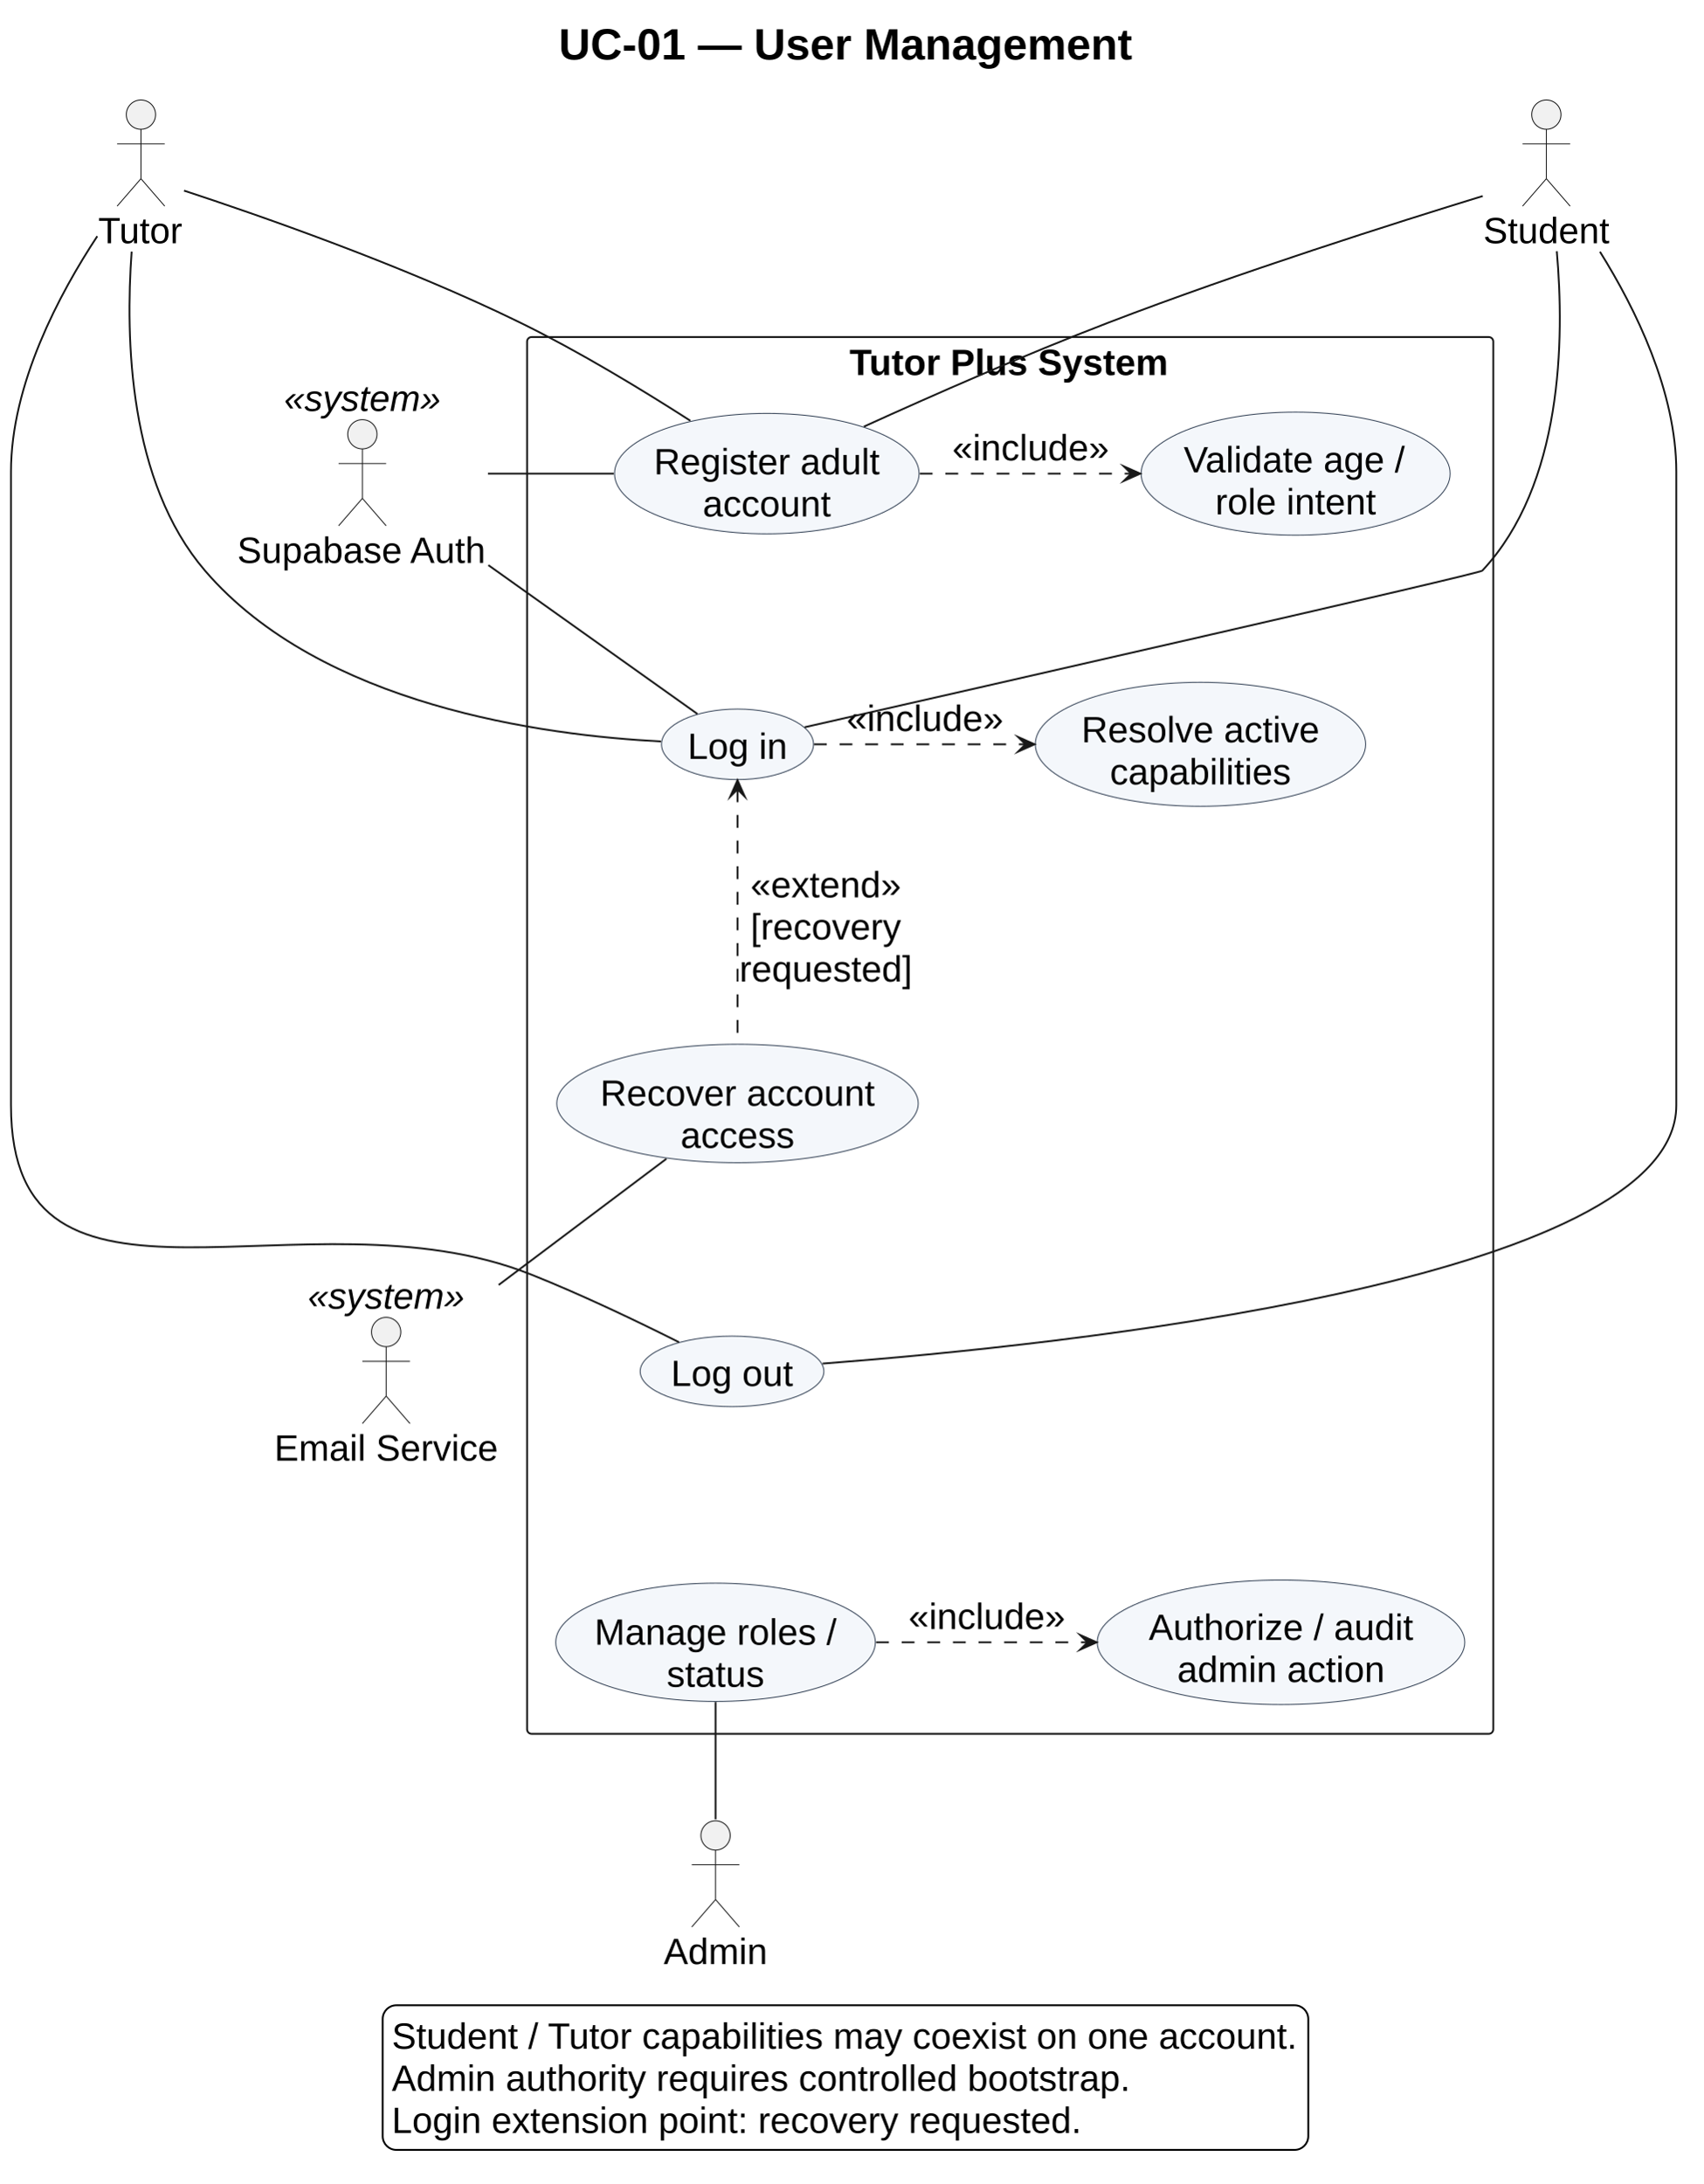
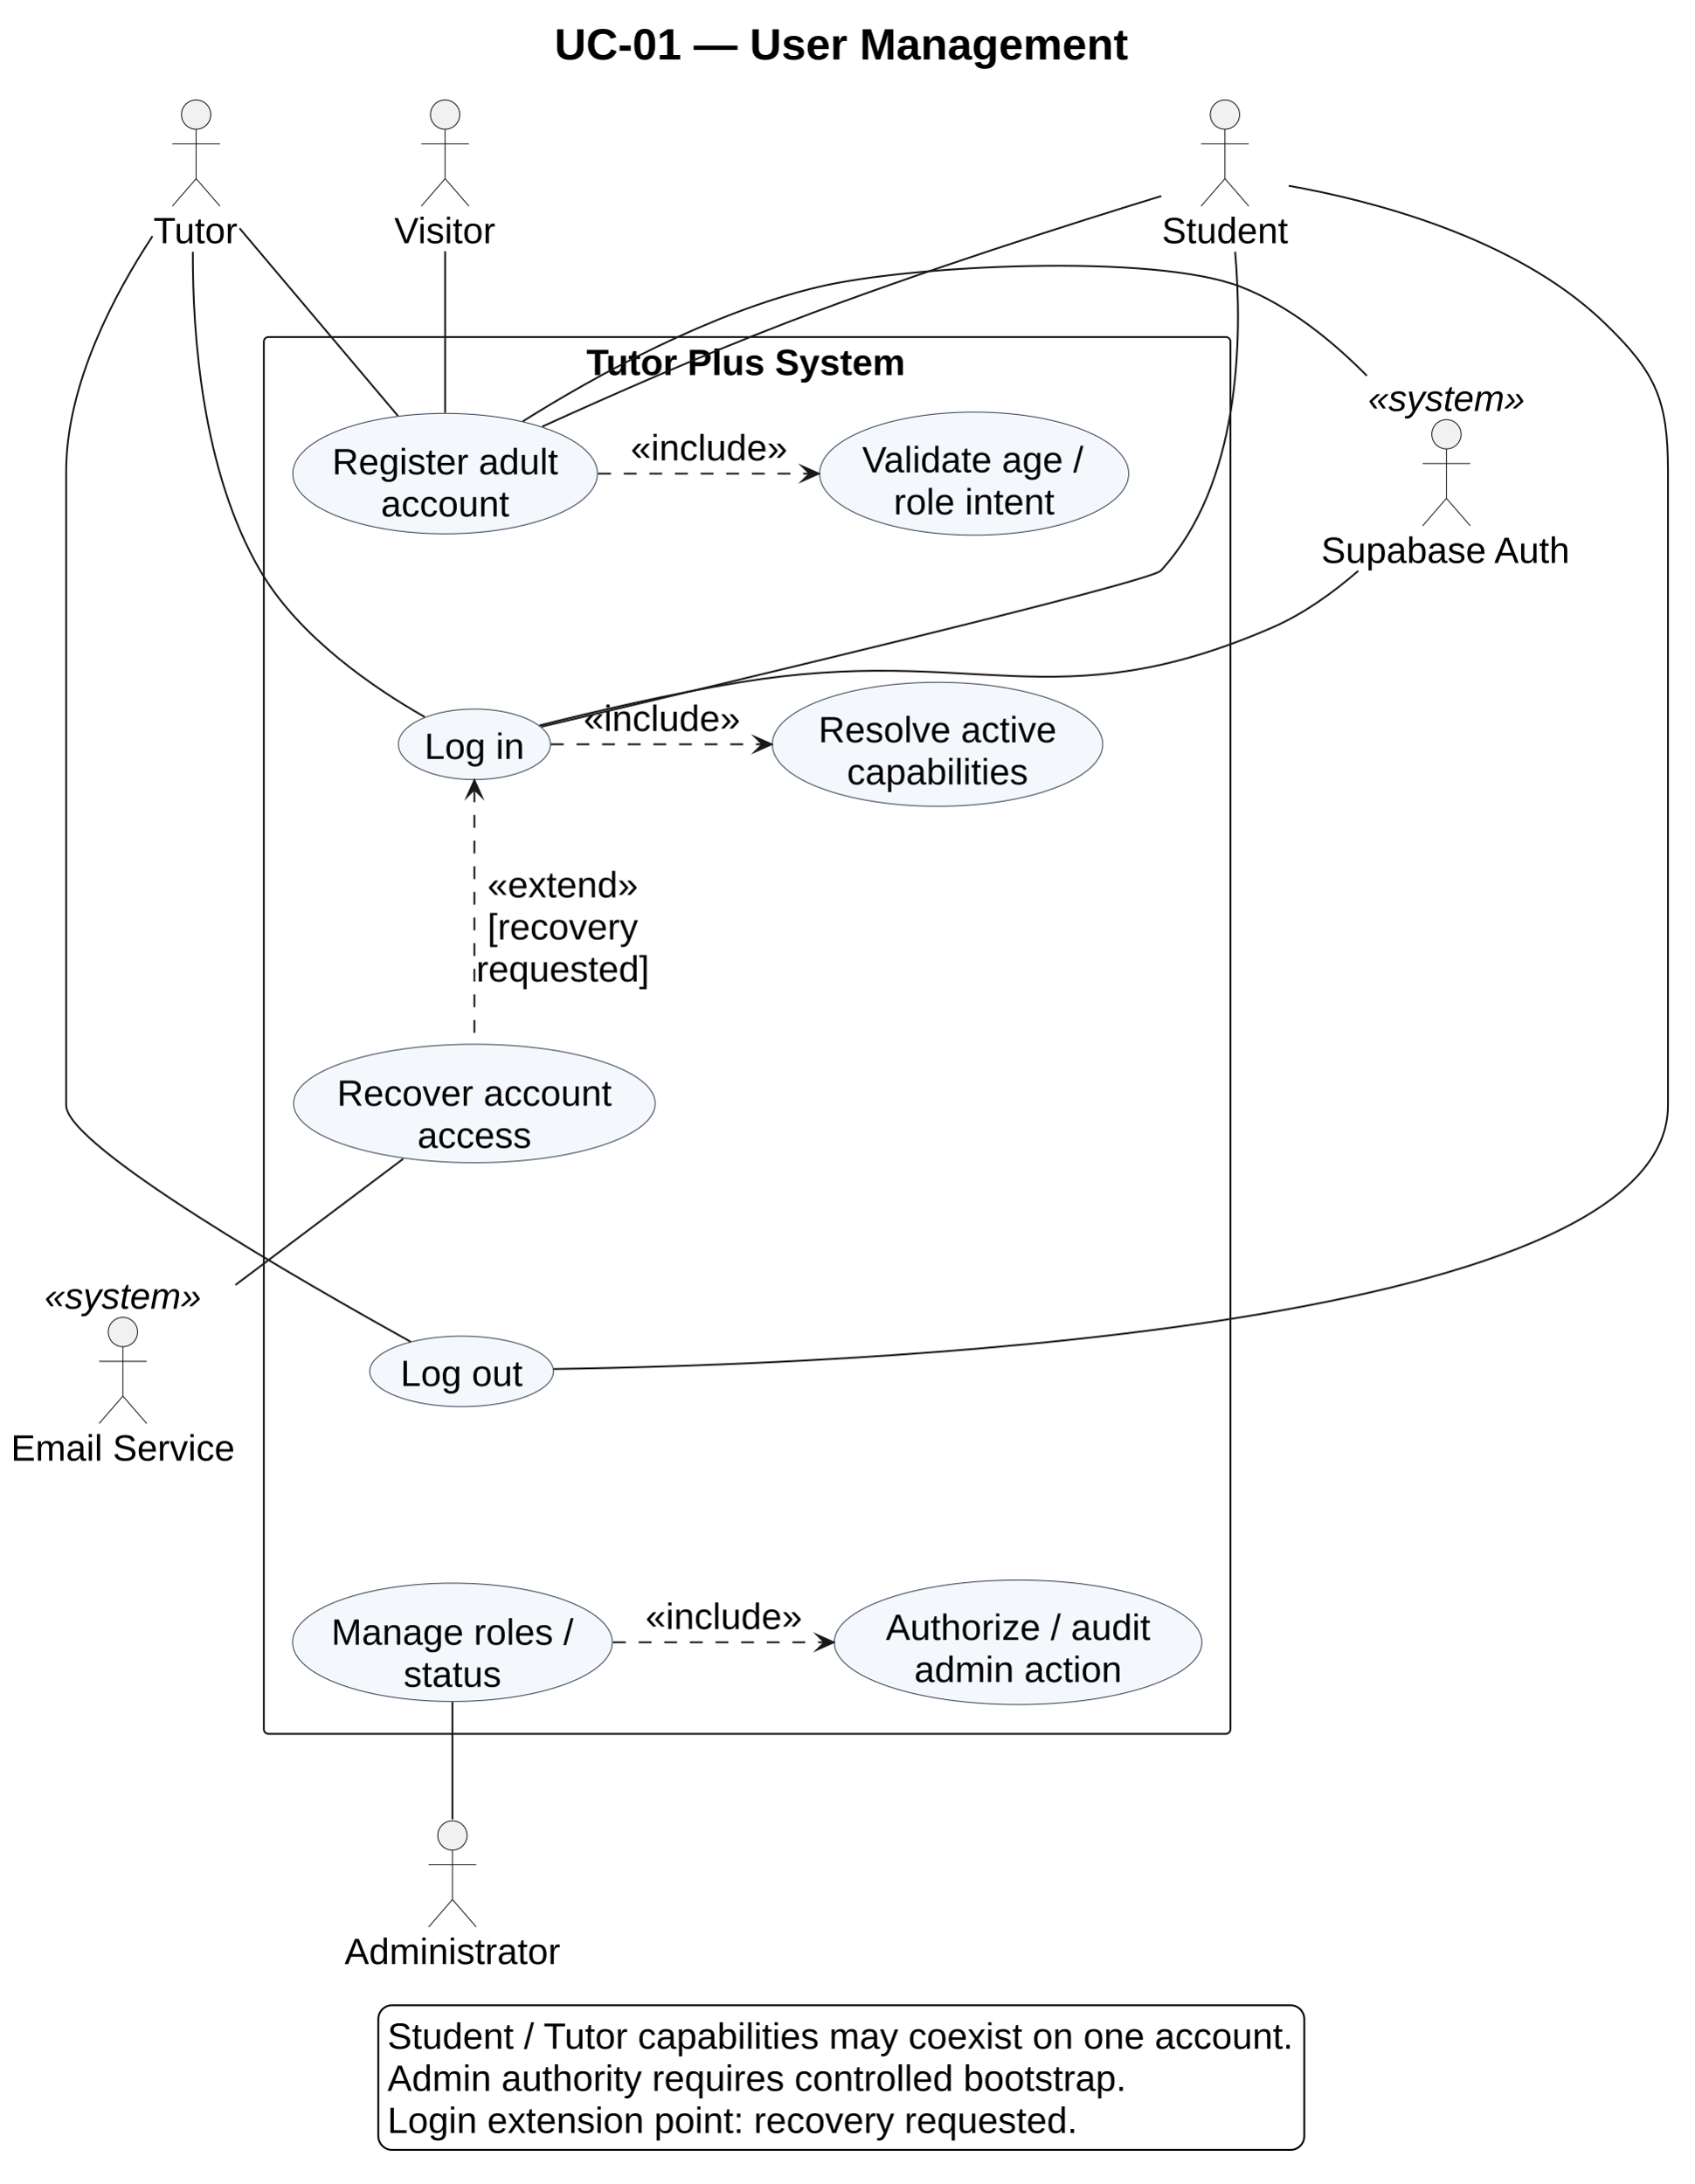
- <svg xmlns="http://www.w3.org/2000/svg" version="1.1" data-diagram-type="DESCRIPTION" style="width:1745px;height:2236px;background:#FFFFFF;" width="1745.625px" height="2236.875px" viewBox="0 0 1745 2236" zoomAndPan="magnify" preserveAspectRatio="none" contentStyleType="text/css">
+ <svg xmlns="http://www.w3.org/2000/svg" version="1.1" data-diagram-type="DESCRIPTION" style="width:1736px;height:2236px;background:#FFFFFF;" width="1736.25px" height="2236.875px" viewBox="0 0 1736 2236" zoomAndPan="magnify" preserveAspectRatio="none" contentStyleType="text/css">
  <defs />
  <g font-family="sans-serif" lengthAdjust="spacing">
    <g class="title" data-source-line="1">
-       <text x="572.421" y="60.959" fill="#000" font-size="45" textLength="587.659" font-weight="700" font-family="Arial">UC-01 — User Management</text>
+       <text x="567.855" y="60.959" fill="#000" font-size="45" textLength="587.659" font-weight="700" font-family="Arial">UC-01 — User Management</text>
    </g>
-     <g class="cluster" data-qualified-name="Tutor Plus System" id="ent0006" data-source-line="18">
-       <rect x="540" y="345.183" width="990" height="1430.681" fill="none" style="stroke:#181818;stroke-width:1.875;" rx="4.688" ry="4.688" />
-       <text x="870.379" y="384.108" fill="#000" font-size="37.5" textLength="329.242" font-weight="700" font-family="Arial">Tutor Plus System</text>
+     <g class="cluster" data-qualified-name="Tutor Plus System" id="ent0007" data-source-line="19">
+       <rect x="270.244" y="345.183" width="990" height="1430.681" fill="none" style="stroke:#181818;stroke-width:1.875;" rx="4.688" ry="4.688" />
+       <text x="600.623" y="384.108" fill="#000" font-size="37.5" textLength="329.242" font-weight="700" font-family="Arial">Tutor Plus System</text>
    </g>
-     <g class="entity" data-qualified-name="Tutor Plus System.Register" id="ent0007" data-source-line="19">
-       <ellipse cx="785.634" cy="485.069" rx="156.009" ry="61.68" fill="#F4F7FB" style="stroke:#334155;stroke-width:0.938;" />
-       <text x="669.948" y="485.813" fill="#000" font-size="37.5" textLength="231.372" font-family="Arial">Register adult</text>
-       <text x="719.964" y="528.935" fill="#000" font-size="37.5" textLength="131.342" font-family="Arial">account</text>
+     <g class="entity" data-qualified-name="Tutor Plus System.Register" id="ent0008" data-source-line="20">
+       <ellipse cx="455.878" cy="485.069" rx="156.009" ry="61.68" fill="#F4F7FB" style="stroke:#334155;stroke-width:0.938;" />
+       <text x="340.192" y="485.813" fill="#000" font-size="37.5" textLength="231.372" font-family="Arial">Register adult</text>
+       <text x="390.207" y="528.935" fill="#000" font-size="37.5" textLength="131.342" font-family="Arial">account</text>
    </g>
-     <g class="entity" data-qualified-name="Tutor Plus System.Validate" id="ent0008" data-source-line="20">
-       <ellipse cx="1327.503" cy="485.074" rx="158.29" ry="63.034" fill="#F4F7FB" style="stroke:#334155;stroke-width:0.938;" />
-       <text x="1212.833" y="483.733" fill="#000" font-size="37.5" textLength="229.34" font-family="Arial">Validate age /</text>
-       <text x="1245.16" y="526.854" fill="#000" font-size="37.5" textLength="164.685" font-family="Arial">role intent</text>
+     <g class="entity" data-qualified-name="Tutor Plus System.Validate" id="ent0009" data-source-line="21">
+       <ellipse cx="997.747" cy="485.074" rx="158.29" ry="63.034" fill="#F4F7FB" style="stroke:#334155;stroke-width:0.938;" />
+       <text x="883.077" y="483.733" fill="#000" font-size="37.5" textLength="229.34" font-family="Arial">Validate age /</text>
+       <text x="915.404" y="526.854" fill="#000" font-size="37.5" textLength="164.685" font-family="Arial">role intent</text>
    </g>
-     <g class="entity" data-qualified-name="Tutor Plus System.Login" id="ent0009" data-source-line="21">
-       <ellipse cx="755.628" cy="762.318" rx="77.872" ry="36.116" fill="#F4F7FB" style="stroke:#334155;stroke-width:0.938;" />
-       <text x="704.542" y="777.316" fill="#000" font-size="37.5" textLength="102.173" font-family="Arial">Log in</text>
+     <g class="entity" data-qualified-name="Tutor Plus System.Login" id="ent0010" data-source-line="22">
+       <ellipse cx="485.872" cy="762.318" rx="77.872" ry="36.116" fill="#F4F7FB" style="stroke:#334155;stroke-width:0.938;" />
+       <text x="434.786" y="777.316" fill="#000" font-size="37.5" textLength="102.173" font-family="Arial">Log in</text>
    </g>
-     <g class="entity" data-qualified-name="Tutor Plus System.Resolve" id="ent0010" data-source-line="22">
-       <ellipse cx="1229.995" cy="762.313" rx="169.233" ry="63.486" fill="#F4F7FB" style="stroke:#334155;stroke-width:0.938;" />
-       <text x="1108.065" y="760.291" fill="#000" font-size="37.5" textLength="243.86" font-family="Arial">Resolve active</text>
-       <text x="1137.234" y="803.413" fill="#000" font-size="37.5" textLength="185.522" font-family="Arial">capabilities</text>
+     <g class="entity" data-qualified-name="Tutor Plus System.Resolve" id="ent0011" data-source-line="23">
+       <ellipse cx="960.239" cy="762.313" rx="169.233" ry="63.486" fill="#F4F7FB" style="stroke:#334155;stroke-width:0.938;" />
+       <text x="838.309" y="760.291" fill="#000" font-size="37.5" textLength="243.86" font-family="Arial">Resolve active</text>
+       <text x="867.478" y="803.413" fill="#000" font-size="37.5" textLength="185.522" font-family="Arial">capabilities</text>
    </g>
-     <g class="entity" data-qualified-name="Tutor Plus System.Recover" id="ent0011" data-source-line="23">
-       <ellipse cx="755.625" cy="1130.211" rx="185.194" ry="60.659" fill="#F4F7FB" style="stroke:#334155;stroke-width:0.938;" />
-       <text x="614.927" y="1132.575" fill="#000" font-size="37.5" textLength="281.396" font-family="Arial">Recover account</text>
-       <text x="697.269" y="1175.696" fill="#000" font-size="37.5" textLength="116.711" font-family="Arial">access</text>
+     <g class="entity" data-qualified-name="Tutor Plus System.Recover" id="ent0012" data-source-line="24">
+       <ellipse cx="485.869" cy="1130.211" rx="185.194" ry="60.659" fill="#F4F7FB" style="stroke:#334155;stroke-width:0.938;" />
+       <text x="345.17" y="1132.575" fill="#000" font-size="37.5" textLength="281.396" font-family="Arial">Recover account</text>
+       <text x="427.513" y="1175.696" fill="#000" font-size="37.5" textLength="116.711" font-family="Arial">access</text>
    </g>
-     <g class="entity" data-qualified-name="Tutor Plus System.Logout" id="ent0012" data-source-line="24">
-       <ellipse cx="750.008" cy="1404.618" rx="94.095" ry="36.116" fill="#F4F7FB" style="stroke:#334155;stroke-width:0.938;" />
-       <text x="687.45" y="1419.616" fill="#000" font-size="37.5" textLength="125.116" font-family="Arial">Log out</text>
+     <g class="entity" data-qualified-name="Tutor Plus System.Logout" id="ent0013" data-source-line="25">
+       <ellipse cx="472.752" cy="1404.618" rx="94.095" ry="36.116" fill="#F4F7FB" style="stroke:#334155;stroke-width:0.938;" />
+       <text x="410.194" y="1419.616" fill="#000" font-size="37.5" textLength="125.116" font-family="Arial">Log out</text>
    </g>
-     <g class="entity" data-qualified-name="Tutor Plus System.Manage" id="ent0013" data-source-line="25">
-       <ellipse cx="733.117" cy="1682.111" rx="163.736" ry="60.597" fill="#F4F7FB" style="stroke:#334155;stroke-width:0.938;" />
-       <text x="609.091" y="1684.575" fill="#000" font-size="37.5" textLength="248.053" font-family="Arial">Manage roles /</text>
-       <text x="683.093" y="1727.697" fill="#000" font-size="37.5" textLength="100.049" font-family="Arial">status</text>
+     <g class="entity" data-qualified-name="Tutor Plus System.Manage" id="ent0014" data-source-line="26">
+       <ellipse cx="463.361" cy="1682.111" rx="163.736" ry="60.597" fill="#F4F7FB" style="stroke:#334155;stroke-width:0.938;" />
+       <text x="339.335" y="1684.575" fill="#000" font-size="37.5" textLength="248.053" font-family="Arial">Manage roles /</text>
+       <text x="413.337" y="1727.697" fill="#000" font-size="37.5" textLength="100.049" font-family="Arial">status</text>
    </g>
-     <g class="entity" data-qualified-name="Tutor Plus System.Audit" id="ent0014" data-source-line="26">
-       <ellipse cx="1312.504" cy="1682.116" rx="188.273" ry="63.751" fill="#F4F7FB" style="stroke:#334155;stroke-width:0.938;" />
-       <text x="1177.006" y="1679.697" fill="#000" font-size="37.5" textLength="270.996" font-family="Arial">Authorize / audit</text>
-       <text x="1206.193" y="1722.819" fill="#000" font-size="37.5" textLength="212.622" font-family="Arial">admin action</text>
+     <g class="entity" data-qualified-name="Tutor Plus System.Audit" id="ent0015" data-source-line="27">
+       <ellipse cx="1042.748" cy="1682.116" rx="188.273" ry="63.751" fill="#F4F7FB" style="stroke:#334155;stroke-width:0.938;" />
+       <text x="907.25" y="1679.697" fill="#000" font-size="37.5" textLength="270.996" font-family="Arial">Authorize / audit</text>
+       <text x="936.437" y="1722.819" fill="#000" font-size="37.5" textLength="212.622" font-family="Arial">admin action</text>
    </g>
-     <g class="entity" data-qualified-name="Student" id="ent0001" data-source-line="13">
-       <ellipse cx="1584.38" cy="117.371" rx="15" ry="15" fill="#F1F1F1" style="stroke:#181818;stroke-width:0.938;" />
-       <path d="M1584.38,132.371 L1584.38,182.996 M1560.005,147.371 L1608.755,147.371 M1584.38,182.996 L1560.005,211.121 M1584.38,182.996 L1608.755,211.121" style="stroke:#181818;stroke-width:0.938;" fill="none" />
-       <text x="1519.744" y="249.108" fill="#000" font-size="37.5" textLength="129.272" font-family="Arial">Student</text>
+     <g class="entity" data-qualified-name="Visitor" id="ent0001" data-source-line="13">
+       <ellipse cx="455.856" cy="117.371" rx="15" ry="15" fill="#F1F1F1" style="stroke:#181818;stroke-width:0.938;" />
+       <path d="M455.856,132.371 L455.856,182.996 M431.481,147.371 L480.231,147.371 M455.856,182.996 L431.481,211.121 M455.856,182.996 L480.231,211.121" style="stroke:#181818;stroke-width:0.938;" fill="none" />
+       <text x="403.763" y="249.108" fill="#000" font-size="37.5" textLength="104.187" font-family="Arial">Visitor</text>
    </g>
-     <g class="entity" data-qualified-name="Tutor" id="ent0002" data-source-line="14">
-       <ellipse cx="144.375" cy="117.371" rx="15" ry="15" fill="#F1F1F1" style="stroke:#181818;stroke-width:0.938;" />
-       <path d="M144.375,132.371 L144.375,182.996 M120,147.371 L168.75,147.371 M144.375,182.996 L120,211.121 M144.375,182.996 L168.75,211.121" style="stroke:#181818;stroke-width:0.938;" fill="none" />
-       <text x="100.613" y="249.108" fill="#000" font-size="37.5" textLength="87.524" font-family="Arial">Tutor</text>
+     <g class="entity" data-qualified-name="Student" id="ent0002" data-source-line="14">
+       <ellipse cx="1254.624" cy="117.371" rx="15" ry="15" fill="#F1F1F1" style="stroke:#181818;stroke-width:0.938;" />
+       <path d="M1254.624,132.371 L1254.624,182.996 M1230.249,147.371 L1278.999,147.371 M1254.624,182.996 L1230.249,211.121 M1254.624,182.996 L1278.999,211.121" style="stroke:#181818;stroke-width:0.938;" fill="none" />
+       <text x="1189.988" y="249.108" fill="#000" font-size="37.5" textLength="129.272" font-family="Arial">Student</text>
    </g>
-     <g class="entity" data-qualified-name="Admin" id="ent0003" data-source-line="15">
-       <ellipse cx="733.134" cy="1879.927" rx="15" ry="15" fill="#F1F1F1" style="stroke:#181818;stroke-width:0.938;" />
-       <path d="M733.134,1894.927 L733.134,1945.552 M708.759,1909.927 L757.509,1909.927 M733.134,1945.552 L708.759,1973.677 M733.134,1945.552 L757.509,1973.677" style="stroke:#181818;stroke-width:0.938;" fill="none" />
-       <text x="679.988" y="2011.664" fill="#000" font-size="37.5" textLength="106.293" font-family="Arial">Admin</text>
+     <g class="entity" data-qualified-name="Tutor" id="ent0003" data-source-line="15">
+       <ellipse cx="200.868" cy="117.371" rx="15" ry="15" fill="#F1F1F1" style="stroke:#181818;stroke-width:0.938;" />
+       <path d="M200.868,132.371 L200.868,182.996 M176.493,147.371 L225.243,147.371 M200.868,182.996 L176.493,211.121 M200.868,182.996 L225.243,211.121" style="stroke:#181818;stroke-width:0.938;" fill="none" />
+       <text x="157.106" y="249.108" fill="#000" font-size="37.5" textLength="87.524" font-family="Arial">Tutor</text>
    </g>
-     <g class="entity" data-qualified-name="Auth" id="ent0004" data-source-line="16">
-       <ellipse cx="371.248" cy="444.779" rx="15" ry="15" fill="#F1F1F1" style="stroke:#181818;stroke-width:0.938;" />
-       <path d="M371.248,459.779 L371.248,510.404 M346.873,474.779 L395.623,474.779 M371.248,510.404 L346.873,538.529 M371.248,510.404 L395.623,538.529" style="stroke:#181818;stroke-width:0.938;" fill="none" />
-       <text x="243.019" y="576.517" fill="#000" font-size="37.5" textLength="256.458" font-family="Arial">Supabase Auth</text>
-       <text x="291.011" y="420.895" fill="#000" font-size="37.5" textLength="160.474" font-style="italic" font-family="Arial">«system»</text>
+     <g class="entity" data-qualified-name="Admin" id="ent0004" data-source-line="16">
+       <ellipse cx="463.362" cy="1879.927" rx="15" ry="15" fill="#F1F1F1" style="stroke:#181818;stroke-width:0.938;" />
+       <path d="M463.362,1894.927 L463.362,1945.552 M438.987,1909.927 L487.737,1909.927 M463.362,1945.552 L438.987,1973.677 M463.362,1945.552 L487.737,1973.677" style="stroke:#181818;stroke-width:0.938;" fill="none" />
+       <text x="352.913" y="2011.664" fill="#000" font-size="37.5" textLength="220.898" font-family="Arial">Administrator</text>
    </g>
-     <g class="entity" data-qualified-name="Email" id="ent0005" data-source-line="17">
-       <ellipse cx="395.621" cy="1364.298" rx="15" ry="15" fill="#F1F1F1" style="stroke:#181818;stroke-width:0.938;" />
-       <path d="M395.621,1379.298 L395.621,1429.923 M371.246,1394.298 L419.996,1394.298 M395.621,1429.923 L371.246,1458.048 M395.621,1429.923 L419.996,1458.048" style="stroke:#181818;stroke-width:0.938;" fill="none" />
-       <text x="281.006" y="1496.035" fill="#000" font-size="37.5" textLength="229.23" font-family="Arial">Email Service</text>
-       <text x="315.384" y="1340.414" fill="#000" font-size="37.5" textLength="160.474" font-style="italic" font-family="Arial">«system»</text>
+     <g class="entity" data-qualified-name="Auth" id="ent0005" data-source-line="17">
+       <ellipse cx="1481.491" cy="444.779" rx="15" ry="15" fill="#F1F1F1" style="stroke:#181818;stroke-width:0.938;" />
+       <path d="M1481.491,459.779 L1481.491,510.404 M1457.116,474.779 L1505.866,474.779 M1481.491,510.404 L1457.116,538.529 M1481.491,510.404 L1505.866,538.529" style="stroke:#181818;stroke-width:0.938;" fill="none" />
+       <text x="1353.263" y="576.517" fill="#000" font-size="37.5" textLength="256.458" font-family="Arial">Supabase Auth</text>
+       <text x="1401.254" y="420.895" fill="#000" font-size="37.5" textLength="160.474" font-style="italic" font-family="Arial">«system»</text>
    </g>
-     <g class="link" data-entity-1="ent0007" data-entity-2="ent0008" id="lnk15" data-source-line="27" data-link-type="dependency">
-       <path d="M942.356,485.077 C1013.306,485.077 1087.688,485.077 1158.919,485.077" style="stroke:#181818;stroke-width:1.875;stroke-dasharray:13.125,13.125;" fill="none" id="Register-to-Validate" />
-       <polygon points="1168.294,485.077,1151.419,477.577,1158.919,485.077,1151.419,492.577,1168.294,485.077" fill="#181818" style="stroke:#181818;stroke-width:1.875;stroke-linejoin:miter;stroke-miterlimit:10;" />
-       <text x="975.731" y="471.501" fill="#000" font-size="37.5" textLength="160.547" font-family="Arial">«include»</text>
+     <g class="entity" data-qualified-name="Email" id="ent0006" data-source-line="18">
+       <ellipse cx="125.865" cy="1364.298" rx="15" ry="15" fill="#F1F1F1" style="stroke:#181818;stroke-width:0.938;" />
+       <path d="M125.865,1379.298 L125.865,1429.923 M101.49,1394.298 L150.24,1394.298 M125.865,1429.923 L101.49,1458.048 M125.865,1429.923 L150.24,1458.048" style="stroke:#181818;stroke-width:0.938;" fill="none" />
+       <text x="11.25" y="1496.035" fill="#000" font-size="37.5" textLength="229.23" font-family="Arial">Email Service</text>
+       <text x="45.628" y="1340.414" fill="#000" font-size="37.5" textLength="160.474" font-style="italic" font-family="Arial">«system»</text>
    </g>
-     <g class="link" data-entity-1="ent0009" data-entity-2="ent0010" id="lnk16" data-source-line="28" data-link-type="dependency">
-       <path d="M833.963,762.314 C895.275,762.314 973.425,762.314 1050.619,762.314" style="stroke:#181818;stroke-width:1.875;stroke-dasharray:13.125,13.125;" fill="none" id="Login-to-Resolve" />
-       <polygon points="1059.994,762.314,1043.119,754.814,1050.619,762.314,1043.119,769.814,1059.994,762.314" fill="#181818" style="stroke:#181818;stroke-width:1.875;stroke-linejoin:miter;stroke-miterlimit:10;" />
-       <text x="867.45" y="748.739" fill="#000" font-size="37.5" textLength="160.547" font-family="Arial">«include»</text>
+     <g class="link" data-entity-1="ent0008" data-entity-2="ent0009" id="lnk16" data-source-line="28" data-link-type="dependency">
+       <path d="M612.6,485.077 C683.55,485.077 757.913,485.077 829.163,485.077" style="stroke:#181818;stroke-width:1.875;stroke-dasharray:13.125,13.125;" fill="none" id="Register-to-Validate" />
+       <polygon points="838.538,485.077,821.663,477.577,829.163,485.077,821.663,492.577,838.538,485.077" fill="#181818" style="stroke:#181818;stroke-width:1.875;stroke-linejoin:miter;stroke-miterlimit:10;" />
+       <text x="645.975" y="471.501" fill="#000" font-size="37.5" textLength="160.547" font-family="Arial">«include»</text>
    </g>
-     <g class="link" data-entity-1="ent0009" data-entity-2="ent0011" id="lnk18" data-source-line="29" data-link-type="dependency">
-       <path d="M755.625,808.477 C755.625,870.783 755.625,992.377 755.625,1069.027" style="stroke:#181818;stroke-width:1.875;stroke-dasharray:13.125,13.125;" fill="none" id="Login-backto-Recover" />
-       <polygon points="755.625,799.102,748.125,815.977,755.625,808.477,763.125,815.977,755.625,799.102" fill="#181818" style="stroke:#181818;stroke-width:1.875;stroke-linejoin:miter;stroke-miterlimit:10;" />
-       <text x="768.953" y="919.101" fill="#000" font-size="37.5" textLength="154.303" font-family="Arial">«extend»</text>
-       <text x="768.999" y="962.223" fill="#000" font-size="37.5" textLength="154.211" font-family="Arial">[recovery</text>
-       <text x="757.5" y="1005.344" fill="#000" font-size="37.5" textLength="177.209" font-family="Arial">requested]</text>
+     <g class="link" data-entity-1="ent0010" data-entity-2="ent0011" id="lnk17" data-source-line="29" data-link-type="dependency">
+       <path d="M564.206,762.314 C625.519,762.314 703.669,762.314 780.844,762.314" style="stroke:#181818;stroke-width:1.875;stroke-dasharray:13.125,13.125;" fill="none" id="Login-to-Resolve" />
+       <polygon points="790.219,762.314,773.344,754.814,780.844,762.314,773.344,769.814,790.219,762.314" fill="#181818" style="stroke:#181818;stroke-width:1.875;stroke-linejoin:miter;stroke-miterlimit:10;" />
+       <text x="597.694" y="748.739" fill="#000" font-size="37.5" textLength="160.547" font-family="Arial">«include»</text>
    </g>
-     <g class="link" data-entity-1="ent0013" data-entity-2="ent0014" id="lnk19" data-source-line="30" data-link-type="dependency">
-       <path d="M897.6,1682.114 C968.025,1682.114 1041.3,1682.114 1114.219,1682.114" style="stroke:#181818;stroke-width:1.875;stroke-dasharray:13.125,13.125;" fill="none" id="Manage-to-Audit" />
-       <polygon points="1123.594,1682.114,1106.719,1674.614,1114.219,1682.114,1106.719,1689.614,1123.594,1682.114" fill="#181818" style="stroke:#181818;stroke-width:1.875;stroke-linejoin:miter;stroke-miterlimit:10;" />
-       <text x="930.863" y="1668.539" fill="#000" font-size="37.5" textLength="160.547" font-family="Arial">«include»</text>
+     <g class="link" data-entity-1="ent0010" data-entity-2="ent0012" id="lnk19" data-source-line="30" data-link-type="dependency">
+       <path d="M485.869,808.477 C485.869,870.783 485.869,992.377 485.869,1069.027" style="stroke:#181818;stroke-width:1.875;stroke-dasharray:13.125,13.125;" fill="none" id="Login-backto-Recover" />
+       <polygon points="485.869,799.102,478.369,815.977,485.869,808.477,493.369,815.977,485.869,799.102" fill="#181818" style="stroke:#181818;stroke-width:1.875;stroke-linejoin:miter;stroke-miterlimit:10;" />
+       <text x="499.197" y="919.101" fill="#000" font-size="37.5" textLength="154.303" font-family="Arial">«extend»</text>
+       <text x="499.243" y="962.223" fill="#000" font-size="37.5" textLength="154.211" font-family="Arial">[recovery</text>
+       <text x="487.744" y="1005.344" fill="#000" font-size="37.5" textLength="177.209" font-family="Arial">requested]</text>
    </g>
-     <g class="link" data-entity-1="ent0001" data-entity-2="ent0007" id="lnk23" data-source-line="35" data-link-type="association">
-       <path d="M1519.163,200.771 C1431.356,227.714 1270.594,278.639 1136.25,330.183 C1050.356,363.127 954.788,405.221 885.131,436.908" style="stroke:#181818;stroke-width:1.875;" fill="none" id="Student-Register" />
+     <g class="link" data-entity-1="ent0014" data-entity-2="ent0015" id="lnk20" data-source-line="31" data-link-type="dependency">
+       <path d="M627.844,1682.114 C698.269,1682.114 771.544,1682.114 844.444,1682.114" style="stroke:#181818;stroke-width:1.875;stroke-dasharray:13.125,13.125;" fill="none" id="Manage-to-Audit" />
+       <polygon points="853.819,1682.114,836.944,1674.614,844.444,1682.114,836.944,1689.614,853.819,1682.114" fill="#181818" style="stroke:#181818;stroke-width:1.875;stroke-linejoin:miter;stroke-miterlimit:10;" />
+       <text x="661.088" y="1668.539" fill="#000" font-size="37.5" textLength="160.547" font-family="Arial">«include»</text>
    </g>
-     <g class="link" data-entity-1="ent0001" data-entity-2="ent0009" id="lnk24" data-source-line="36" data-link-type="association">
-       <path d="M1595.044,257.283 C1603.088,347.452 1601.194,496.439 1518.75,584.452 C1515.731,587.696 1011.412,702.389 824.381,744.839" style="stroke:#181818;stroke-width:1.875;" fill="none" id="Student-Login" />
+     <g class="link" data-entity-1="ent0001" data-entity-2="ent0008" id="lnk24" data-source-line="36" data-link-type="association">
+       <path d="M455.869,257.339 C455.869,308.564 455.869,375.127 455.869,422.696" style="stroke:#181818;stroke-width:1.875;" fill="none" id="Visitor-Register" />
    </g>
-     <g class="link" data-entity-1="ent0001" data-entity-2="ent0012" id="lnk25" data-source-line="37" data-link-type="association">
-       <path d="M1639.294,257.827 C1675.969,316.589 1717.5,401.246 1717.5,483.202 C1717.5,483.202 1717.5,483.202 1717.5,1132.083 C1717.5,1312.608 1084.931,1378.158 842.775,1396.627" style="stroke:#181818;stroke-width:1.875;" fill="none" id="Student-Logout" />
+     <g class="link" data-entity-1="ent0002" data-entity-2="ent0008" id="lnk25" data-source-line="37" data-link-type="association">
+       <path d="M1189.406,200.771 C1101.581,227.714 940.838,278.639 806.494,330.183 C720.6,363.127 625.031,405.221 555.375,436.908" style="stroke:#181818;stroke-width:1.875;" fill="none" id="Student-Register" />
    </g>
-     <g class="link" data-entity-1="ent0002" data-entity-2="ent0007" id="lnk26" data-source-line="38" data-link-type="association">
-       <path d="M188.513,195.221 C261.675,219.202 411.919,271.139 532.5,330.183 C593.156,359.864 658.275,399.427 707.288,430.889" style="stroke:#181818;stroke-width:1.875;" fill="none" id="Tutor-Register" />
+     <g class="link" data-entity-1="ent0002" data-entity-2="ent0010" id="lnk26" data-source-line="38" data-link-type="association">
+       <path d="M1265.081,257.827 C1272.769,347.808 1270.369,495.933 1188.994,584.452 C1178.025,596.377 729.412,703.064 554.606,744.296" style="stroke:#181818;stroke-width:1.875;" fill="none" id="Student-Login" />
    </g>
-     <g class="link" data-entity-1="ent0002" data-entity-2="ent0009" id="lnk27" data-source-line="39" data-link-type="association">
-       <path d="M134.888,257.696 C128.269,346.871 131.85,493.533 210,584.452 C328.894,722.771 557.156,753.239 677.288,759.389" style="stroke:#181818;stroke-width:1.875;" fill="none" id="Tutor-Login" />
+     <g class="link" data-entity-1="ent0002" data-entity-2="ent0013" id="lnk27" data-source-line="39" data-link-type="association">
+       <path d="M1319.981,190.271 C1404.619,205.308 1551.975,242.846 1642.744,330.183 C1696.069,381.483 1708.369,409.214 1708.369,483.202 C1708.369,483.202 1708.369,483.202 1708.369,1132.083 C1708.369,1365.558 855.975,1397.921 567.131,1402.177" style="stroke:#181818;stroke-width:1.875;" fill="none" id="Student-Logout" />
    </g>
-     <g class="link" data-entity-1="ent0002" data-entity-2="ent0012" id="lnk28" data-source-line="40" data-link-type="association">
-       <path d="M99.675,241.908 C60.994,300.577 11.25,393.521 11.25,483.202 C11.25,483.202 11.25,483.202 11.25,1132.083 C11.25,1380.952 312.45,1213.402 543.75,1305.239 C596.381,1326.146 654.581,1354.121 695.681,1374.746" style="stroke:#181818;stroke-width:1.875;" fill="none" id="Tutor-Logout" />
+     <g class="link" data-entity-1="ent0003" data-entity-2="ent0008" id="lnk28" data-source-line="40" data-link-type="association">
+       <path d="M245.288,233.733 C290.663,287.489 360.9,370.702 407.625,426.052" style="stroke:#181818;stroke-width:1.875;" fill="none" id="Tutor-Register" />
    </g>
-     <g class="link" data-entity-1="ent0013" data-entity-2="ent0003" id="lnk30" data-source-line="41" data-link-type="association">
-       <path d="M733.125,1743.352 C733.125,1779.089 733.125,1824.952 733.125,1863.408" style="stroke:#181818;stroke-width:1.875;" fill="none" id="Manage-Admin" />
+     <g class="link" data-entity-1="ent0003" data-entity-2="ent0010" id="lnk29" data-source-line="41" data-link-type="association">
+       <path d="M197.494,257.902 C197.175,343.327 207.15,482.733 266.494,584.452 C306.338,652.777 383.606,705.108 434.963,734.321" style="stroke:#181818;stroke-width:1.875;" fill="none" id="Tutor-Login" />
    </g>
-     <g class="link" data-entity-1="ent0007" data-entity-2="ent0004" id="lnk32" data-source-line="42" data-link-type="association">
-       <path d="M628.838,485.077 C585.863,485.077 542.906,485.077 499.931,485.077" style="stroke:#181818;stroke-width:1.875;" fill="none" id="Register-Auth" />
+     <g class="link" data-entity-1="ent0003" data-entity-2="ent0013" id="lnk30" data-source-line="42" data-link-type="association">
+       <path d="M156.169,241.908 C117.488,300.577 67.744,393.521 67.744,483.202 C67.744,483.202 67.744,483.202 67.744,1132.083 C67.744,1174.064 311.231,1313.658 420.619,1374.258" style="stroke:#181818;stroke-width:1.875;" fill="none" id="Tutor-Logout" />
    </g>
-     <g class="link" data-entity-1="ent0004" data-entity-2="ent0009" id="lnk33" data-source-line="43" data-link-type="association">
-       <path d="M500.306,578.789 C574.894,631.852 663.75,695.077 714.544,731.208" style="stroke:#181818;stroke-width:1.875;" fill="none" id="Auth-Login" />
+     <g class="link" data-entity-1="ent0014" data-entity-2="ent0004" id="lnk32" data-source-line="43" data-link-type="association">
+       <path d="M463.369,1743.352 C463.369,1779.089 463.369,1824.952 463.369,1863.408" style="stroke:#181818;stroke-width:1.875;" fill="none" id="Manage-Admin" />
    </g>
-     <g class="link" data-entity-1="ent0011" data-entity-2="ent0005" id="lnk35" data-source-line="44" data-link-type="association">
-       <path d="M682.781,1186.852 C633.469,1223.939 567.281,1273.683 510.9,1316.077" style="stroke:#181818;stroke-width:1.875;" fill="none" id="Recover-Email" />
+     <g class="link" data-entity-1="ent0008" data-entity-2="ent0005" id="lnk34" data-source-line="44" data-link-type="association">
+       <path d="M535.406,431.546 C610.163,384.689 727.05,320.077 839.306,293.621 C932.569,271.627 1181.156,259.083 1270.556,293.621 C1319.681,312.596 1364.456,348.914 1399.969,384.877" style="stroke:#181818;stroke-width:1.875;" fill="none" id="Register-Auth" />
    </g>
-     <g class="legend" data-source-line="45">
-       <rect x="392.034" y="2053.851" width="948.431" height="148.114" fill="none" style="stroke:#000;stroke-width:1.875;" rx="14.063" ry="14.063" />
-       <text x="401.409" y="2098.401" fill="#000" font-size="37.5" textLength="929.681" font-family="Arial">Student / Tutor capabilities may coexist on one account.</text>
-       <text x="401.409" y="2141.522" fill="#000" font-size="37.5" textLength="756.647" font-family="Arial">Admin authority requires controlled bootstrap.</text>
-       <text x="401.409" y="2184.644" fill="#000" font-size="37.5" textLength="706.696" font-family="Arial">Login extension point: recovery requested.</text>
+     <g class="link" data-entity-1="ent0005" data-entity-2="ent0010" id="lnk35" data-source-line="45" data-link-type="association">
+       <path d="M1391.156,584.677 C1365.038,607.327 1335,628.814 1303.369,642.577 C1079.831,739.852 998.306,659.321 757.744,698.827 C687.056,710.433 607.238,729.221 552.469,743.002" style="stroke:#181818;stroke-width:1.875;" fill="none" id="Auth-Login" />
+     </g>
+     <g class="link" data-entity-1="ent0012" data-entity-2="ent0006" id="lnk37" data-source-line="46" data-link-type="association">
+       <path d="M413.006,1186.852 C363.713,1223.939 297.525,1273.683 241.125,1316.077" style="stroke:#181818;stroke-width:1.875;" fill="none" id="Recover-Email" />
+     </g>
+     <g class="legend" data-source-line="47">
+       <rect x="387.469" y="2053.851" width="948.431" height="148.114" fill="none" style="stroke:#000;stroke-width:1.875;" rx="14.063" ry="14.063" />
+       <text x="396.844" y="2098.401" fill="#000" font-size="37.5" textLength="929.681" font-family="Arial">Student / Tutor capabilities may coexist on one account.</text>
+       <text x="396.844" y="2141.522" fill="#000" font-size="37.5" textLength="756.647" font-family="Arial">Admin authority requires controlled bootstrap.</text>
+       <text x="396.844" y="2184.644" fill="#000" font-size="37.5" textLength="706.696" font-family="Arial">Login extension point: recovery requested.</text>
    </g>
  </g>
</svg>
